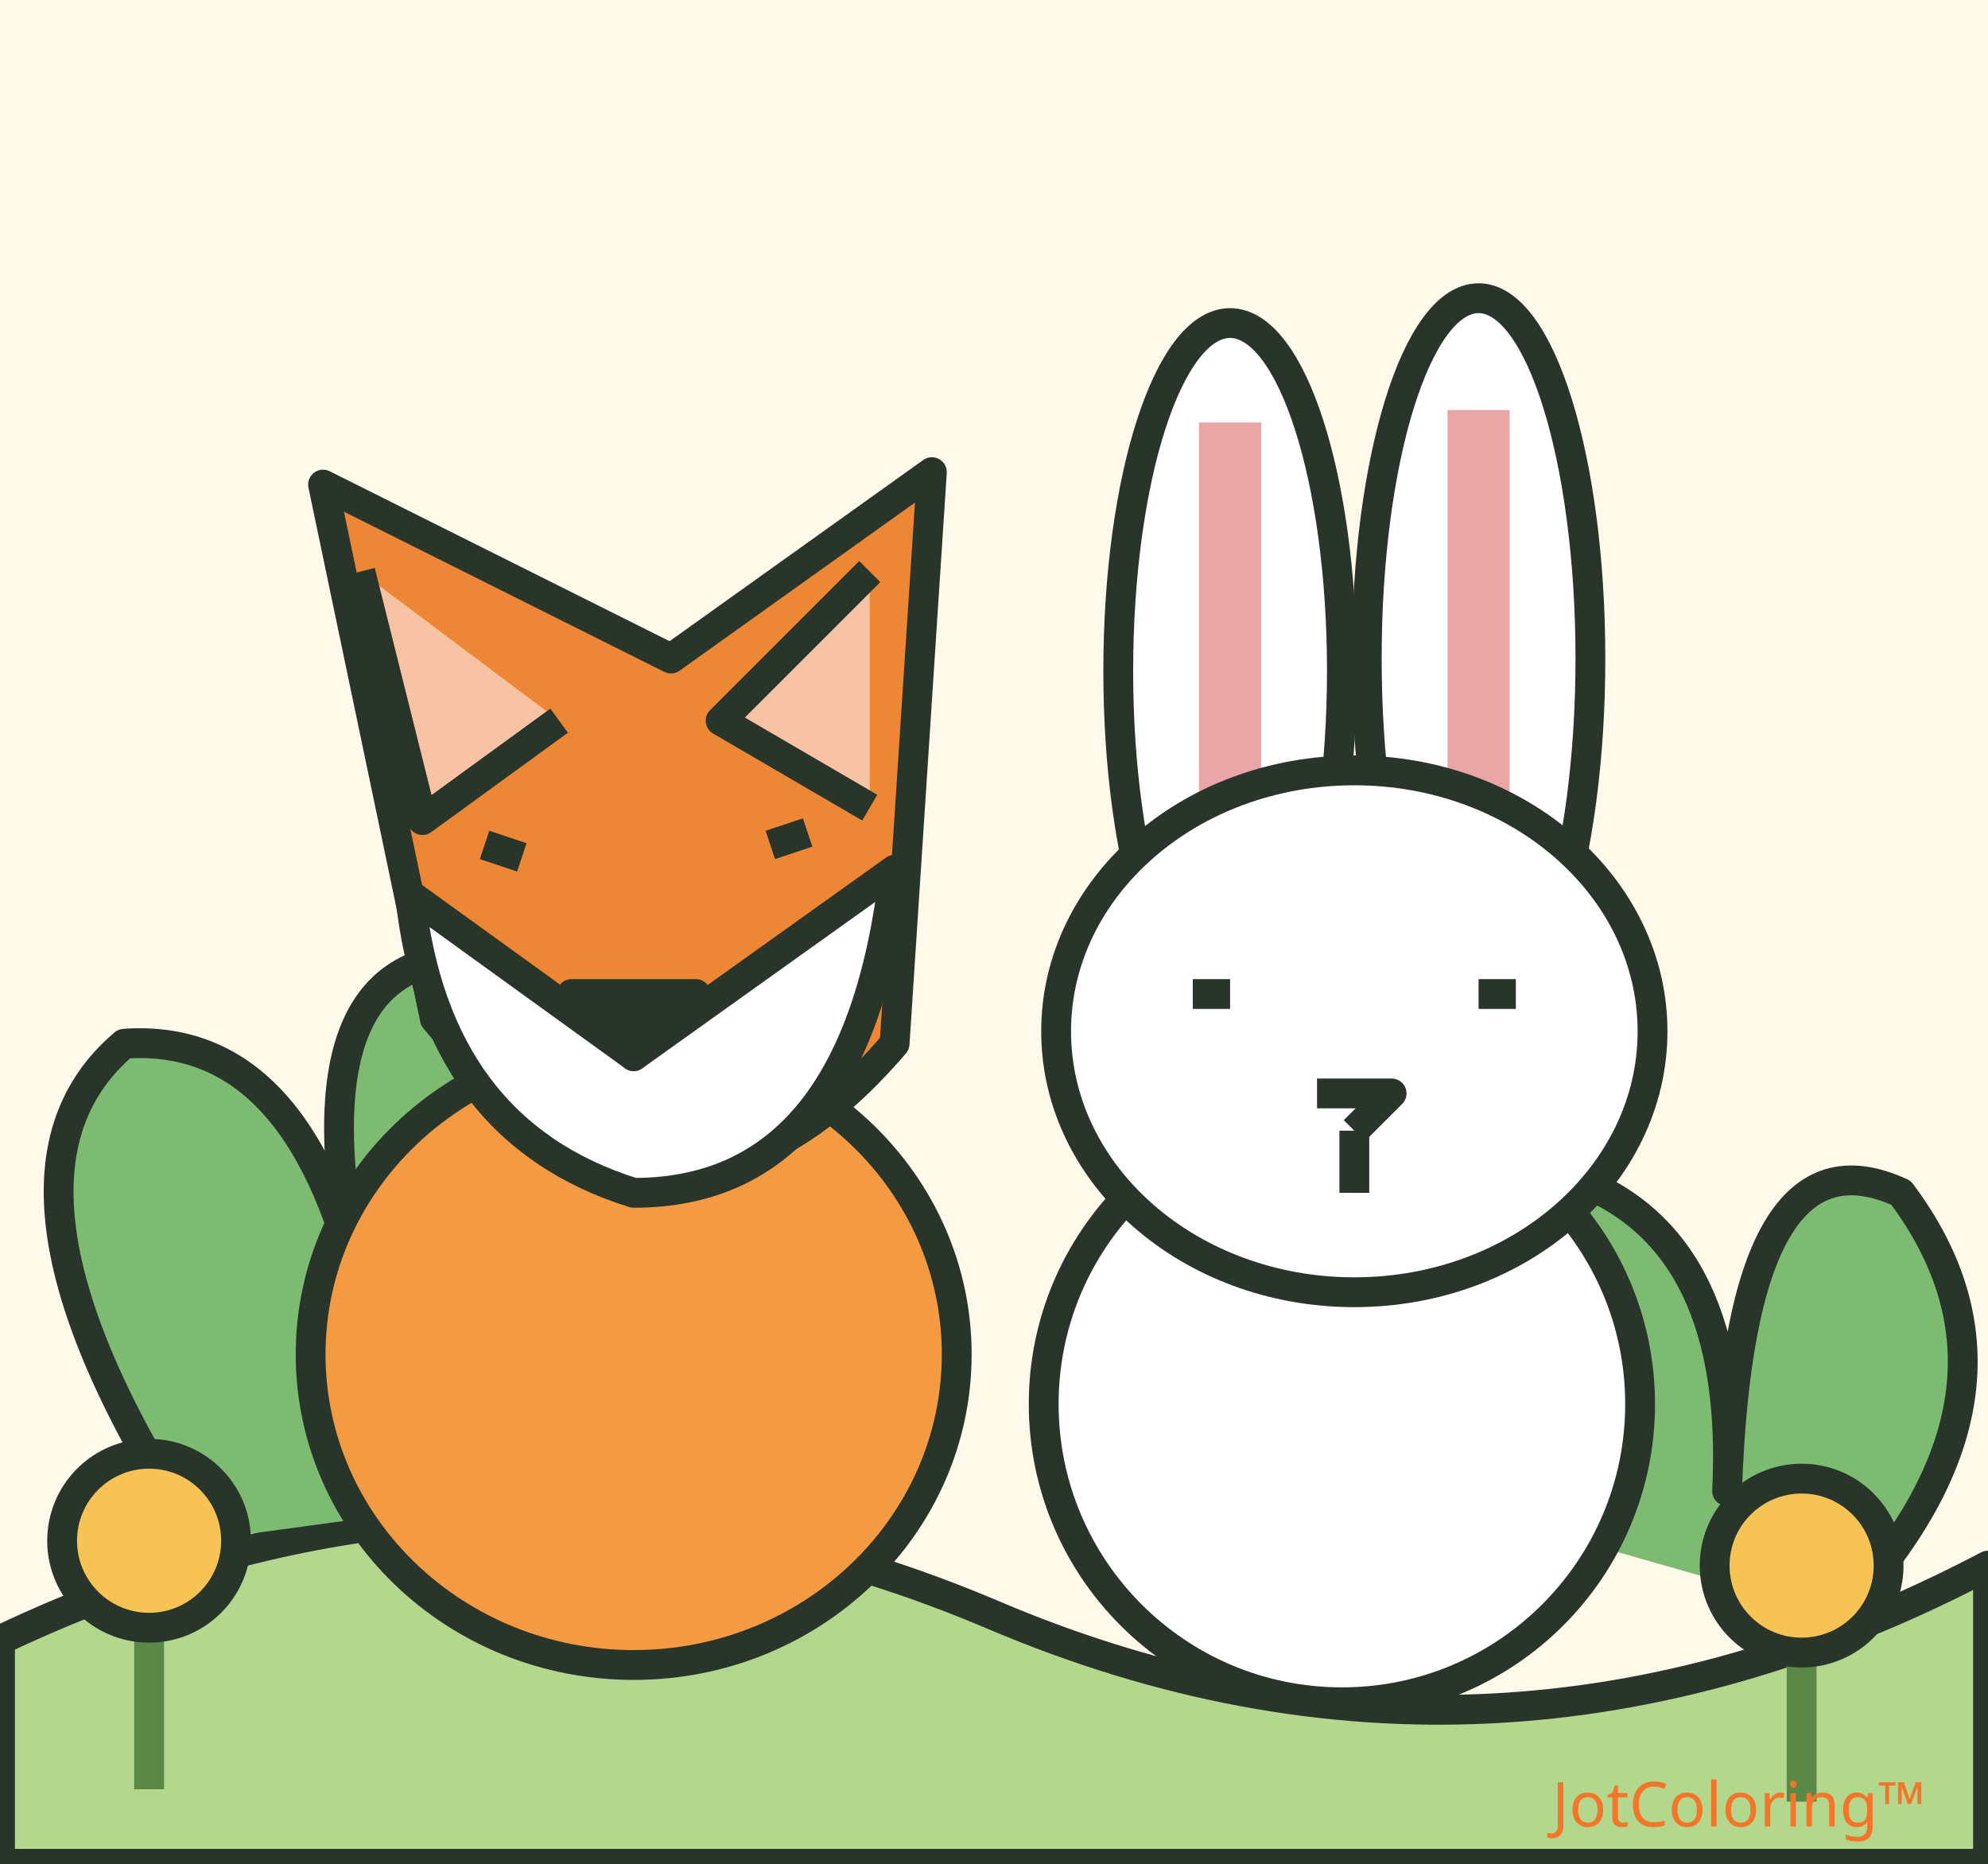
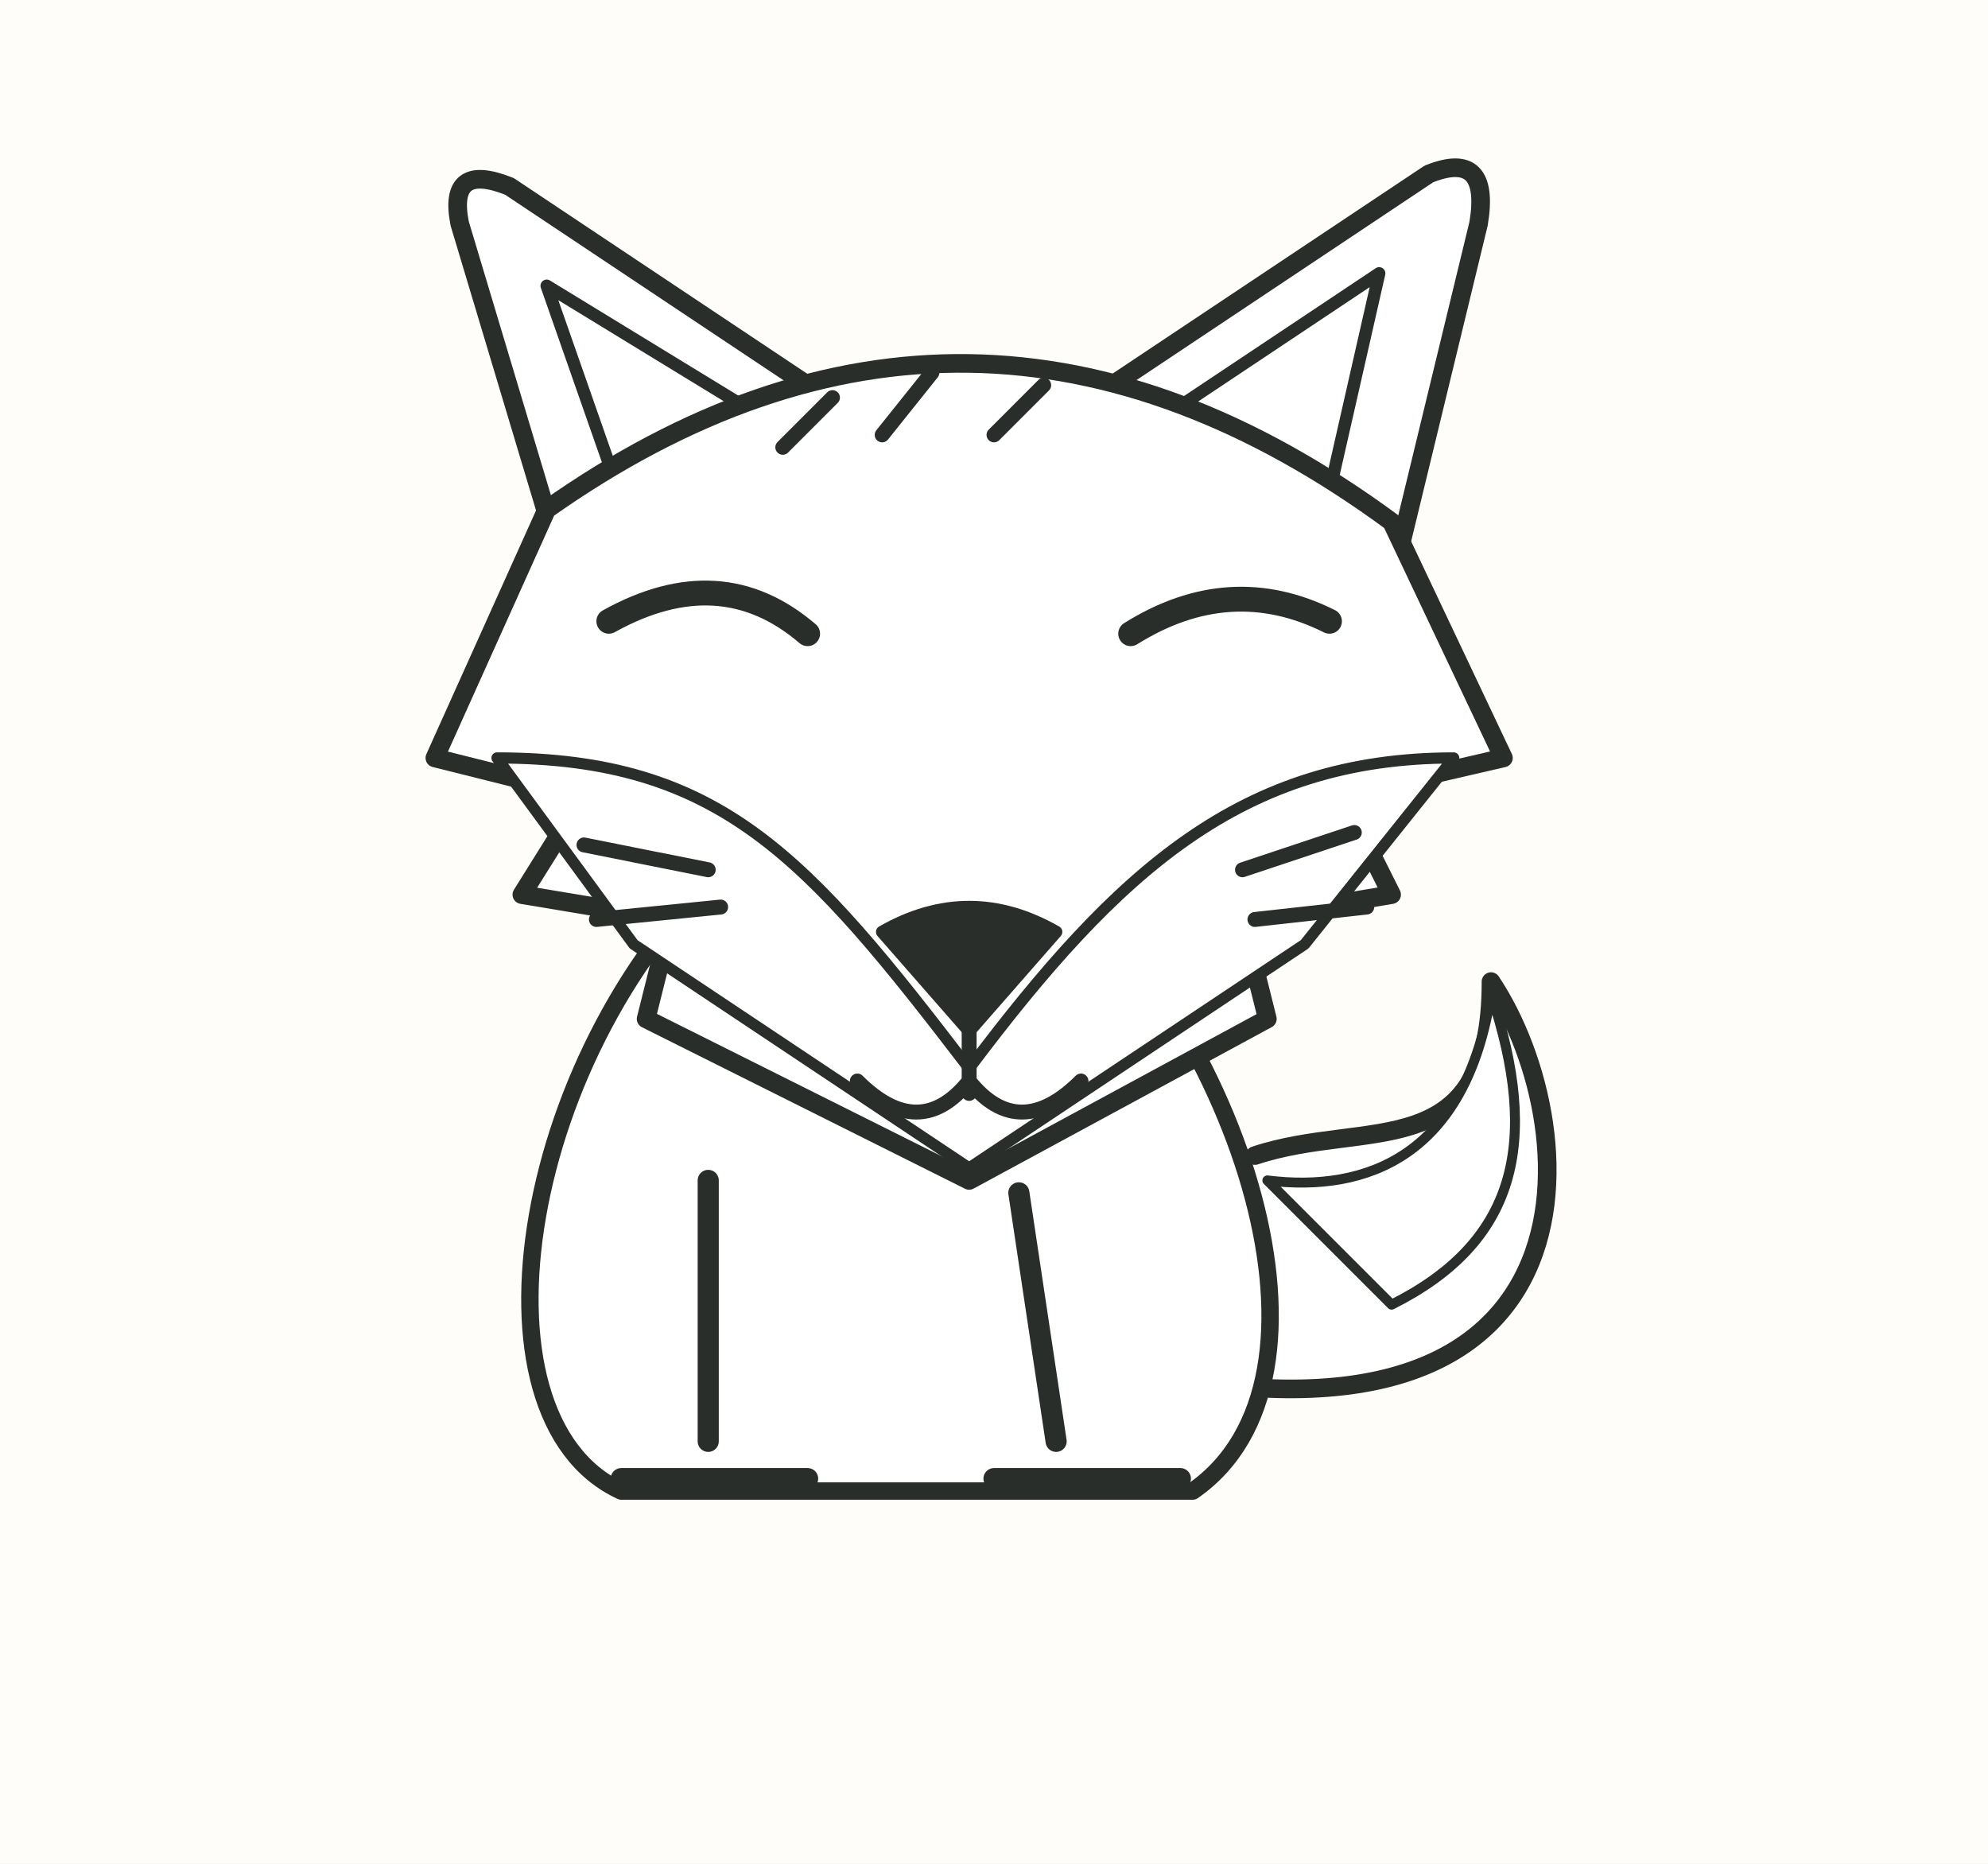
- <svg xmlns="http://www.w3.org/2000/svg" viewBox="0 0 160 150">
-   <rect width="160" height="150" fill="#fff9e9" />
-   <g stroke="#29352b" stroke-width="2.4" stroke-linejoin="round">
-     <path d="M0 132Q40 113 80 130T160 126V150H0Z" fill="#b2d78d" />
-     <path d="M16 124Q-3 95 10 84Q24 83 29 104Q23 77 38 77Q50 89 38 121M127 124Q113 103 127 95Q140 100 139 120Q140 90 153 96Q165 112 148 130" fill="#7dbb72" />
-     <ellipse cx="51" cy="109" rx="26" ry="25" fill="#f39a42" />
-     <path d="M35 82L26 39L54 53L75 38L72 84Q54 105 35 82Z" fill="#ed8735" />
-     <path d="M29 46L34 66L45 58M70 46L58 58L70 65" fill="#f8c3a5" />
-     <path d="M33 72L51 85L72 70Q69 96 51 96Q35 91 33 72" fill="white" />
-     <path d="M46 80L56 80L51 85Z" fill="#29352b" />
-     <path d="M39 68L42 69M62 68L65 67" fill="none" />
-     <ellipse cx="108" cy="113" rx="24" ry="24" fill="white" />
-     <ellipse cx="99" cy="54" rx="9" ry="28" fill="white" />
-     <ellipse cx="119" cy="53" rx="9" ry="29" fill="white" />
-     <path d="M99 34V68M119 33V68" stroke="#eaa6a6" stroke-width="5" />
-     <ellipse cx="109" cy="83" rx="24" ry="21" fill="white" />
-     <path d="M96 80L99 80M119 80L122 80M106 88L112 88L109 91M109 91V96" fill="none" />
-     <path d="M12 144V127M145 145V129" stroke="#598847" />
-     <g fill="#f7c355">
-       <circle cx="12" cy="124" r="7" />
-       <circle cx="145" cy="126" r="7" />
-     </g>
+ <svg xmlns="http://www.w3.org/2000/svg" viewBox="0 0 160 150" fill="none">
+   <rect width="160" height="150" fill="#fffdfa" />
+   <g transform="translate(16 8)">
+     <path d="M70 101c44 12 42-18 34-30 0 15-10 11-19 14" fill="white" stroke="#292e2b" stroke-width="1.5" stroke-linecap="round" stroke-linejoin="round" />
+     <path d="M104 72c4 12 2 20-8 25l-10-10c8 1 16-2 18-15Z" fill="white" stroke="#292e2b" stroke-width="0.8" stroke-linecap="round" stroke-linejoin="round" />
+     <path d="M43 61c-17 15-22 45-9 51h46c13-9 4-37-12-51Z" fill="white" stroke="#292e2b" stroke-width="1.4" stroke-linecap="round" stroke-linejoin="round" />
+     <path d="M47 69c-9 16-3 29 10 36 13-8 17-22 9-36Z" fill="white" />
+     <path d="M41 87v21m25-20 3 20M34 111h15m15 0h15" fill="none" stroke="#292e2b" stroke-width="1.7" stroke-linecap="round" stroke-linejoin="round" />
+     <path d="m30 40-9-30q-1-5 4-3l27 18m20-1L99 6q5-2 4 4l-8 33" fill="white" stroke="#292e2b" stroke-width="1.5" stroke-linecap="round" stroke-linejoin="round" />
+     <path d="m28 15 7 20 11-9Zm49 11 18-12-5 22Z" fill="white" stroke="#292e2b" stroke-width="1" stroke-linecap="round" stroke-linejoin="round" />
+     <path d="M28 33Q62 9 96 34l9 19-13 3 4 8-12 2 2 8-24 13-26-13 2-8-12-2 5-8-12-3Z" fill="white" stroke="#292e2b" stroke-width="1.5" stroke-linecap="round" stroke-linejoin="round" />
+     <path d="M24 53c18 0 25 8 38 25 12-16 22-25 39-25L89 68 62 86 35 68Z" fill="white" stroke="#292e2b" stroke-width="0.9" stroke-linecap="round" stroke-linejoin="round" />
+     <path d="M33 42q9-5 16 1m26 0q8-5 16-1" fill="none" stroke="#292e2b" stroke-width="2" stroke-linecap="round" stroke-linejoin="round" />
+     <ellipse cx="43" cy="48" rx="4.4" ry="5.5" fill="white" />
+     <ellipse cx="41.8" cy="46.2" rx="1.5" ry="1.5" fill="white" />
+     <ellipse cx="81" cy="48" rx="4.4" ry="5.5" fill="white" />
+     <ellipse cx="79.8" cy="46.2" rx="1.5" ry="1.5" fill="white" />
+     <path d="M55 67q7-4 14 0l-7 8Z" fill="white" stroke="#292e2b" stroke-width="1" stroke-linecap="round" stroke-linejoin="round" />
+     <path d="M62 75v5m0-1q-4 5-9 0m9 0q4 5 9 0" fill="none" stroke="#292e2b" stroke-width="1.2" stroke-linecap="round" stroke-linejoin="round" />
+     <path d="m31 60 10 2m-9 4 10-1m42-3 9-3m-8 7 9-1M47 28l4-4m4 3 4-5m5 5 4-4" fill="none" stroke="#292e2b" stroke-width="1.2" stroke-linecap="round" stroke-linejoin="round" />
+     <path d="M55 67q7-4 14 0l-7 8Z" fill="#292e2b" />
  </g>
-   <text x="155" y="147" text-anchor="end" font-family="sans-serif" font-size="5" fill="#f57629">JotColoring™</text>
</svg>
